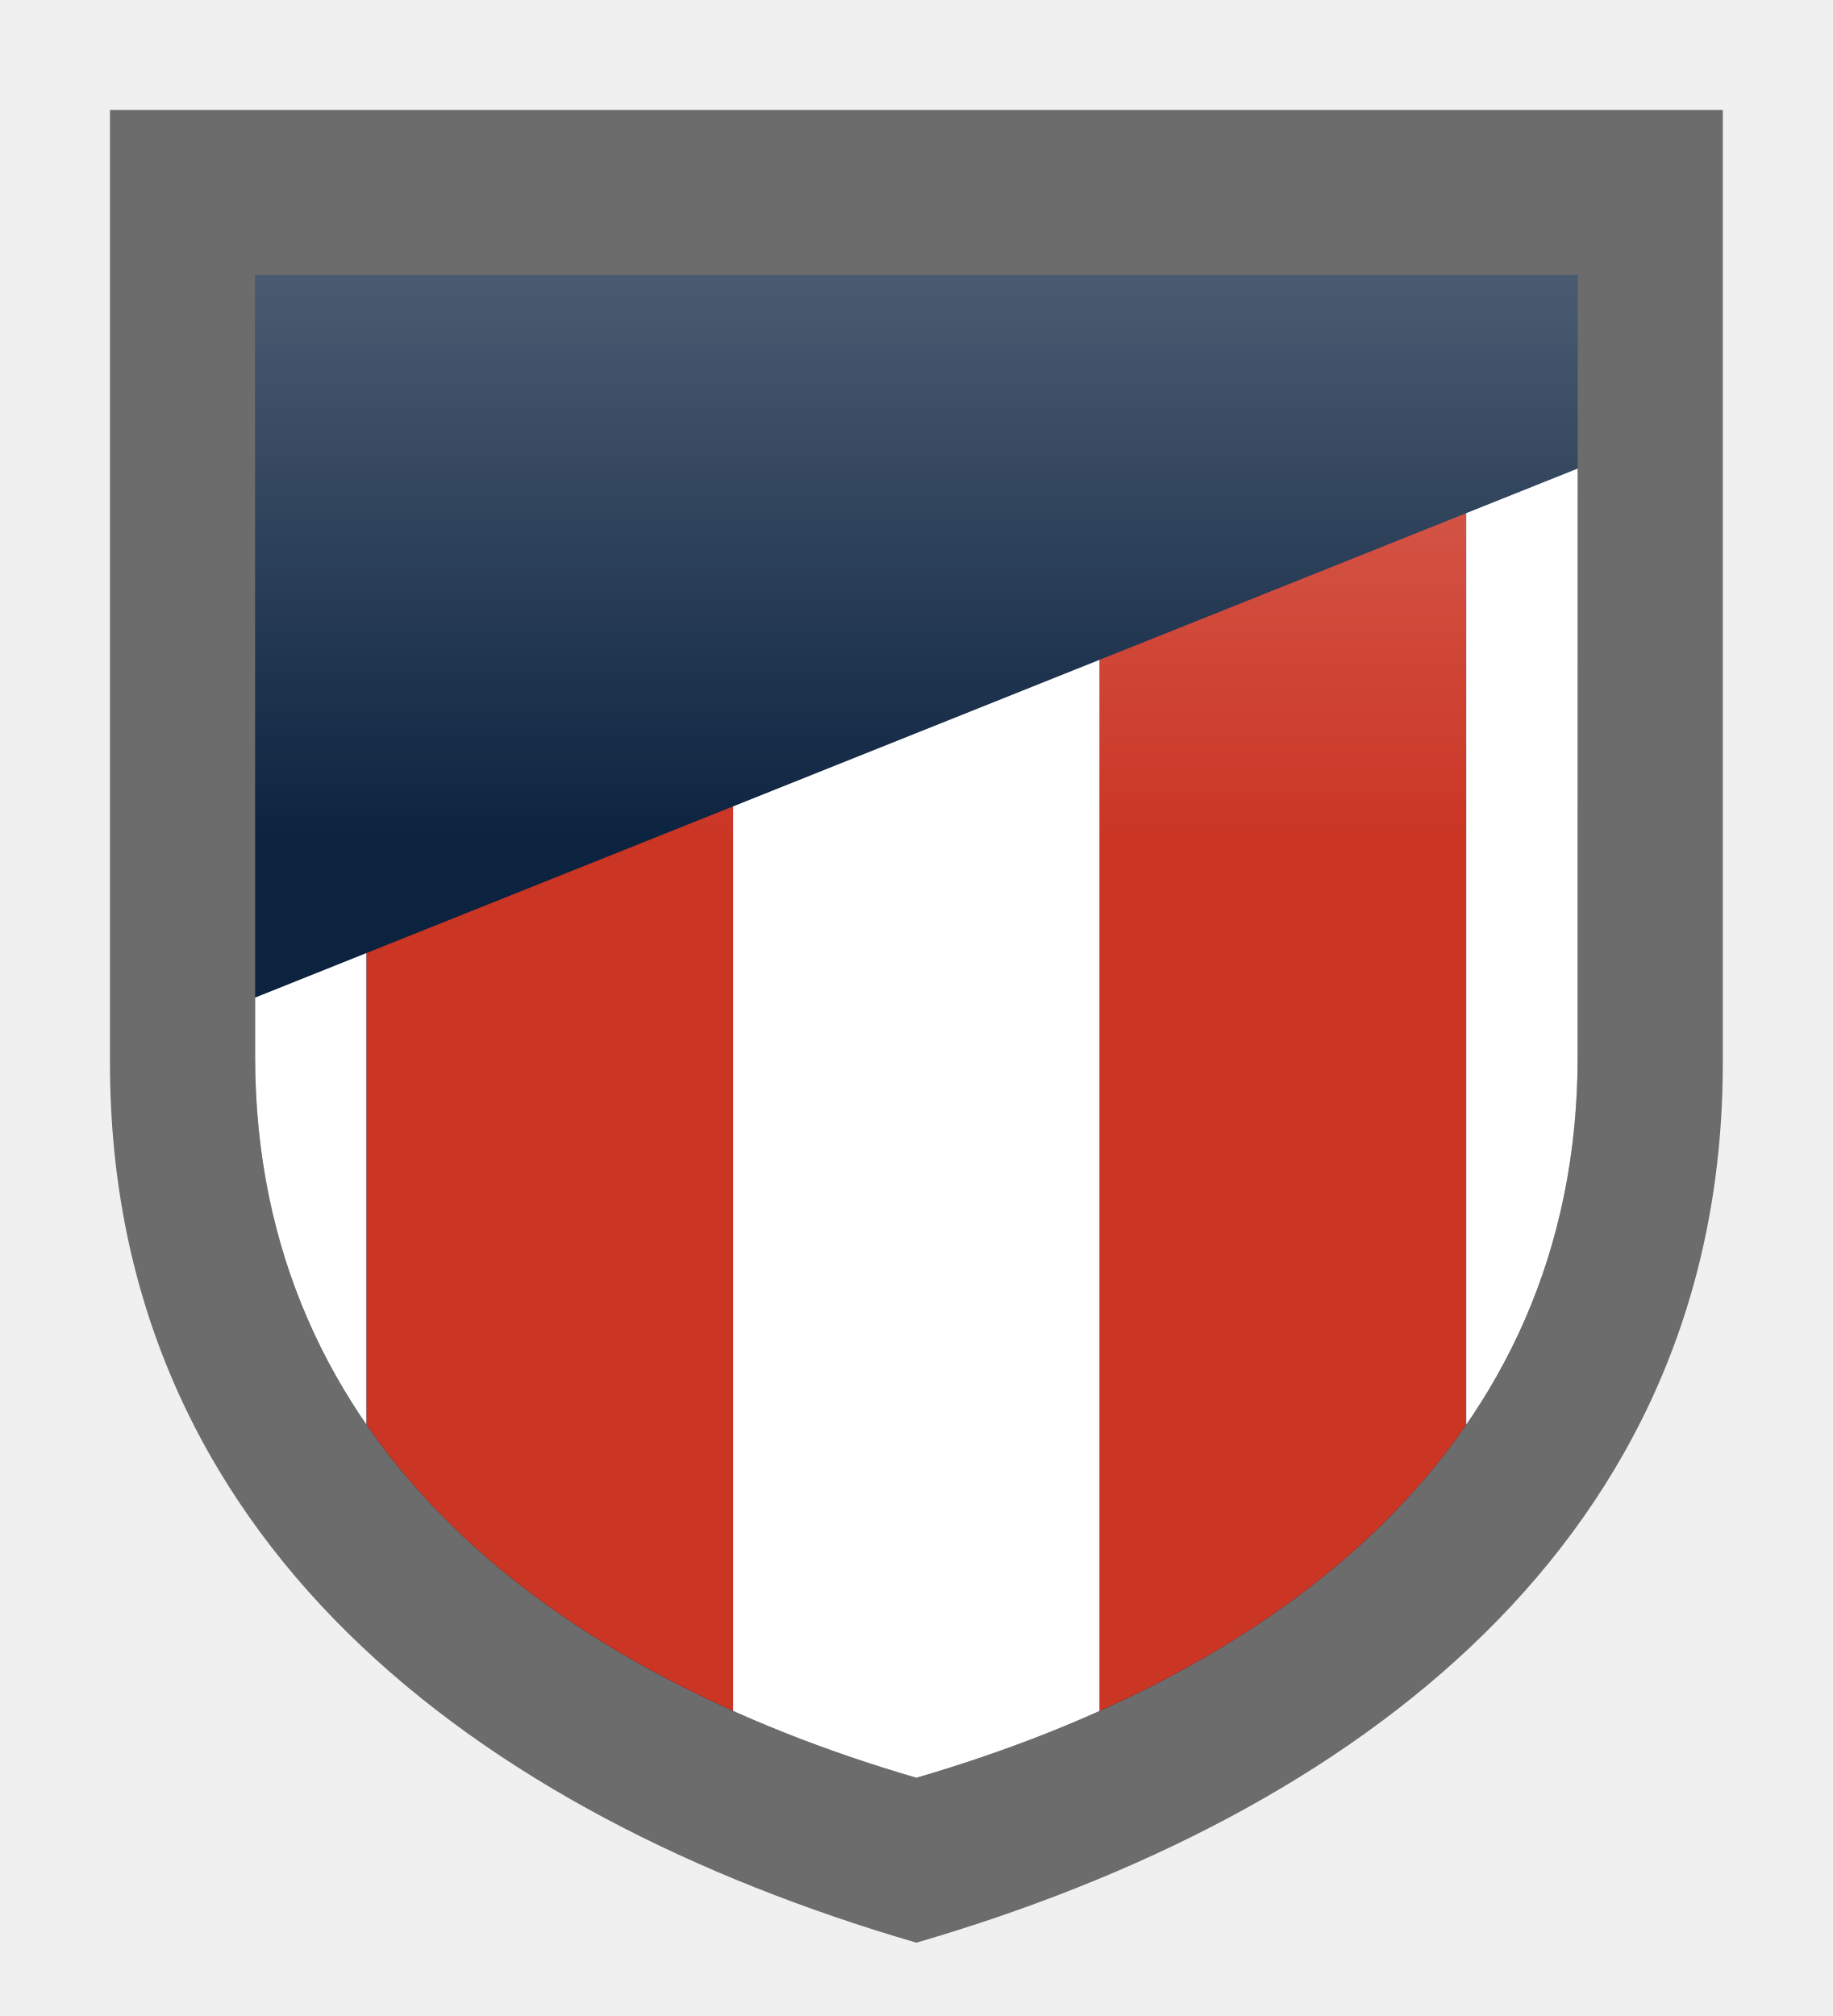
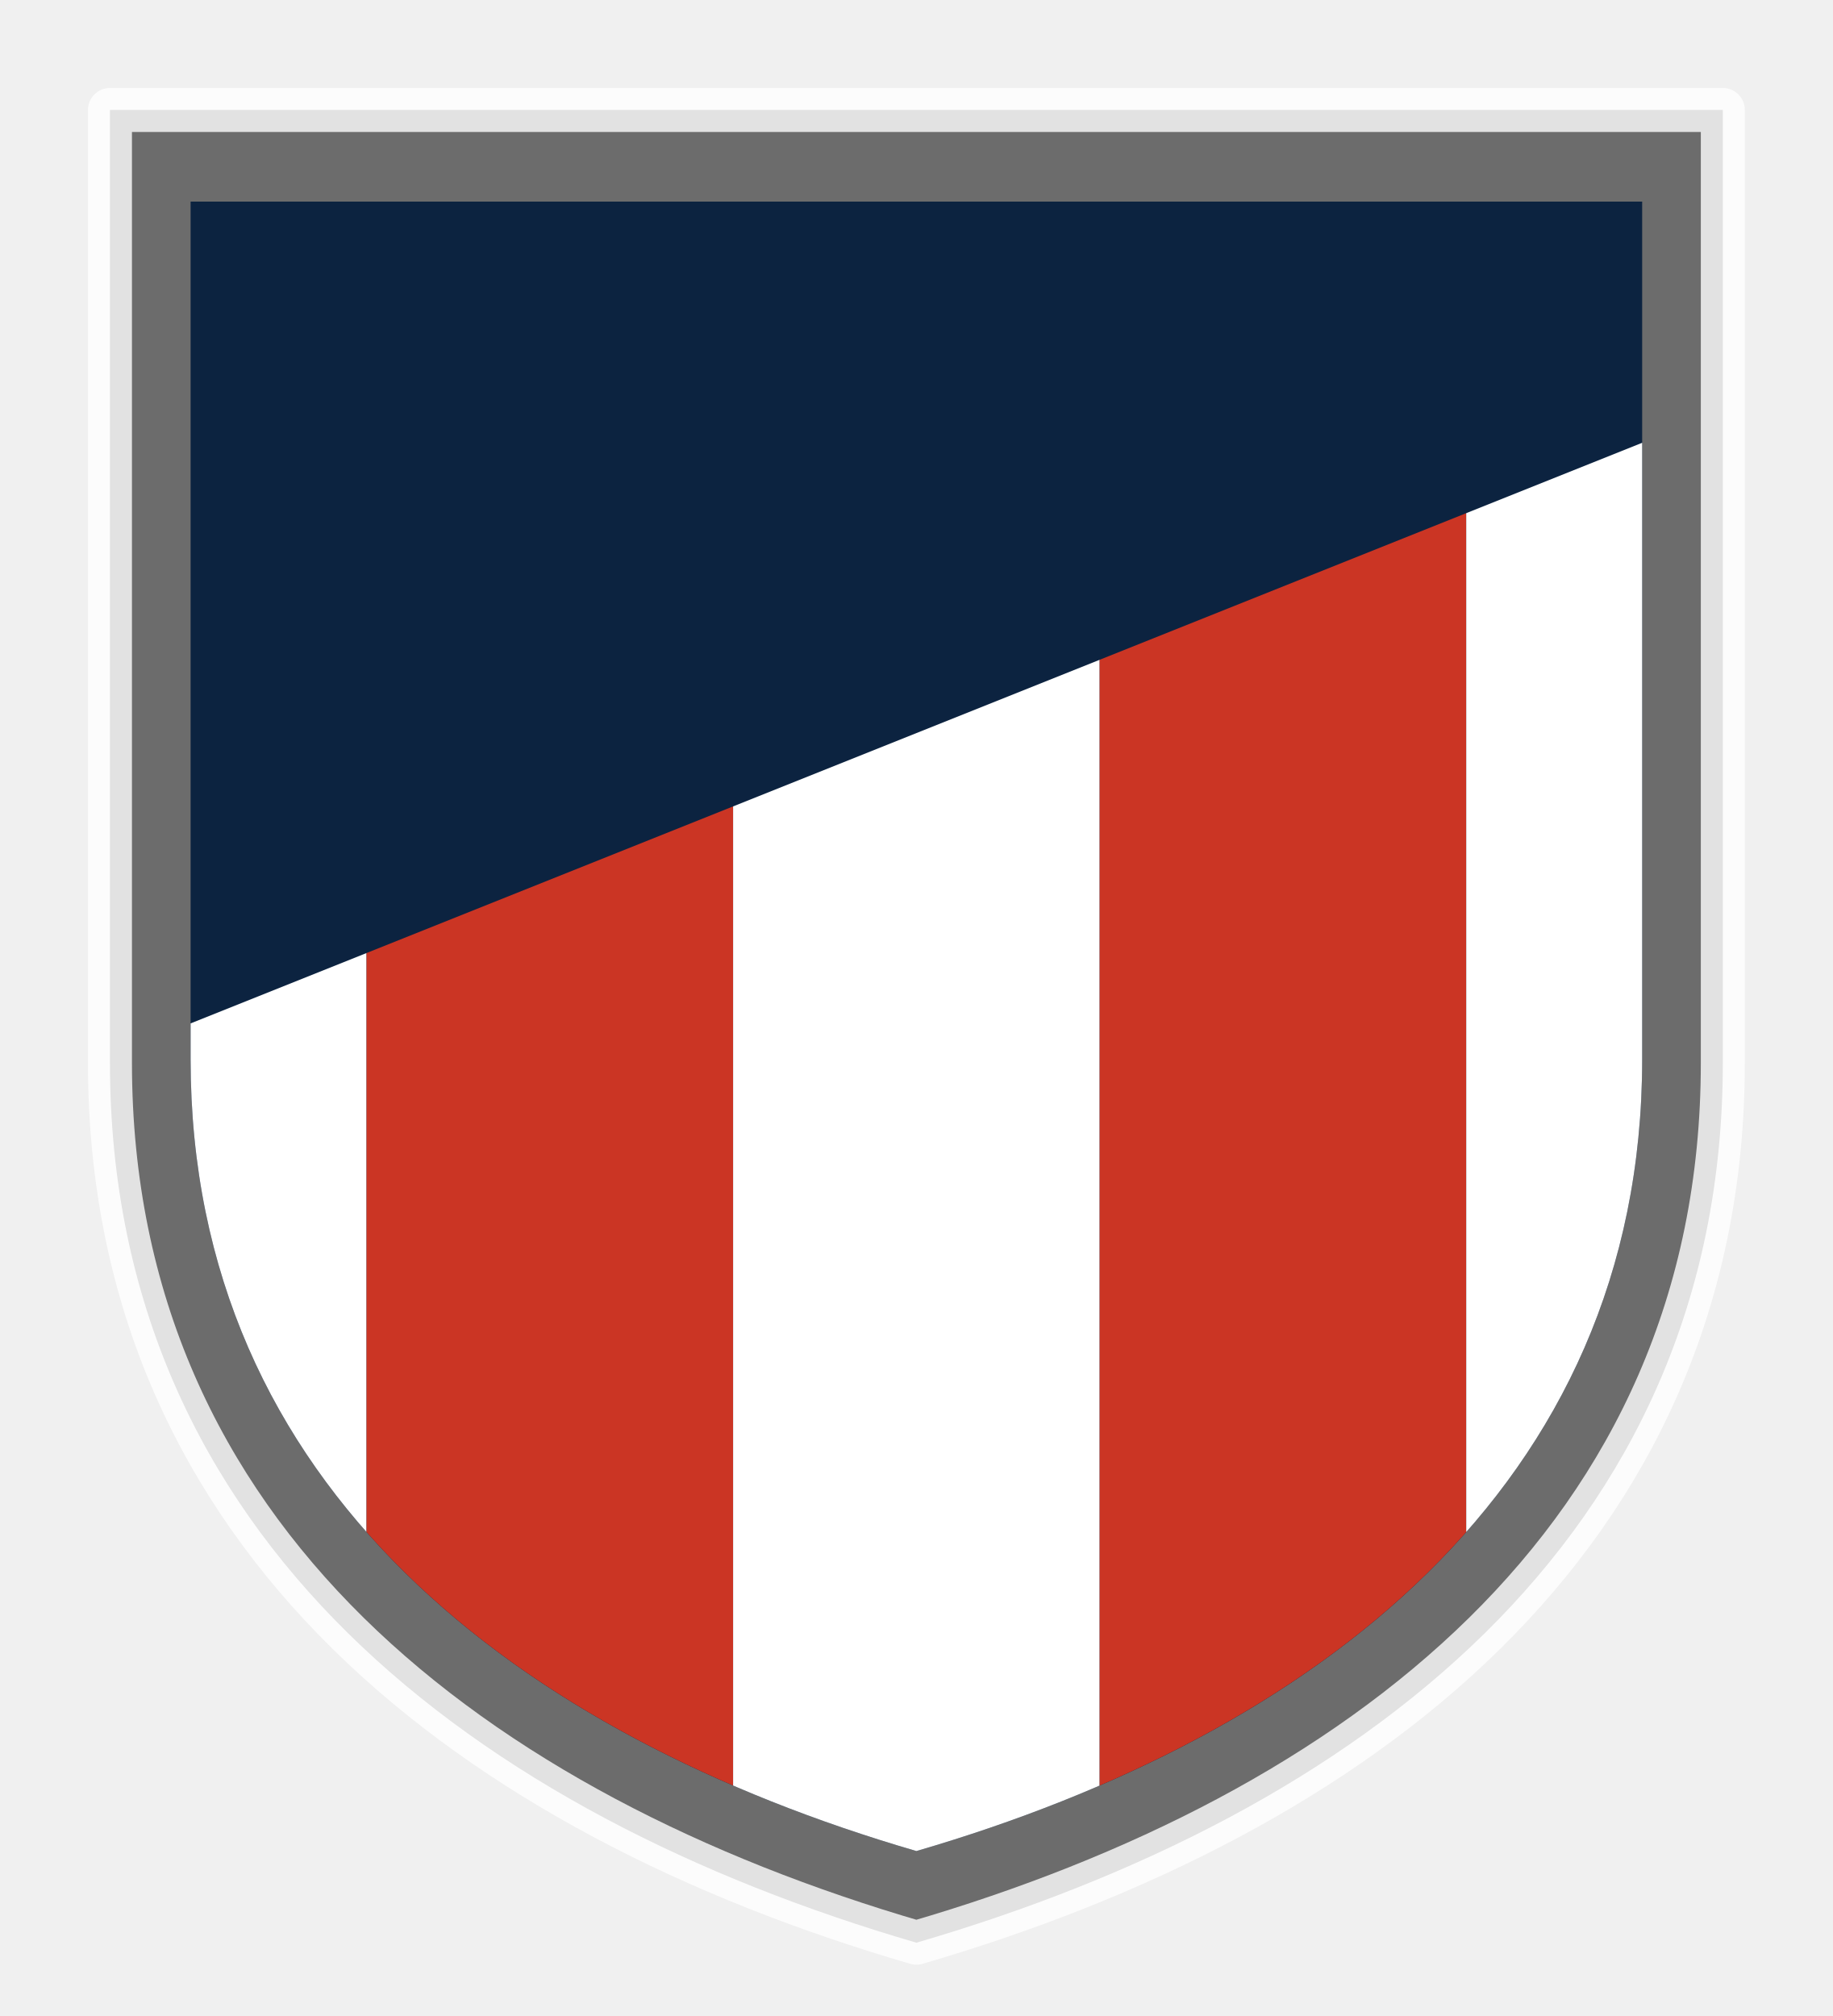
<svg xmlns="http://www.w3.org/2000/svg" class="crest" width="100" height="110" viewBox="0 0 100 110" role="img" aria-label="أتلتيكو مدريد">
  <defs>
-     <clipPath id="shctdveqa_587">
-       <path d="M6 6 H94 V58 C94 84 74 99 50 106 C26 99 6 84 6 58 Z" transform="translate(50,56) scale(0.82) translate(-50,-56)" />
+     <clipPath id="crest-atletico-madrid-clip">
+       <path d="M10.4 11H89.6V57.8C89.6 81.2 71.6 94.7 50 101 28.4 94.7 10.4 81.2 10.4 57.8Z" />
    </clipPath>
-     <linearGradient id="glctdveqa_587" x1="0" y1="0" x2="0" y2="1">
-       <stop offset="0%" stop-color="#fff" stop-opacity="0.38" />
-       <stop offset="100%" stop-color="#fff" stop-opacity="0" />
-     </linearGradient>
  </defs>
-   <path class="crest-border" d="M6 6 H94 V58 C94 84 74 99 50 106 C26 99 6 84 6 58 Z" fill="rgba(0,0,0,0.55)" />
-   <g clip-path="url(#shctdveqa_587)">
+   <path class="crest-border" d="M6 6H94V58C94 84 74 99 50 106 26 99 6 84 6 58Z" fill="rgba(0,0,0,0.55)" stroke="#fff" stroke-opacity=".8" stroke-width="2.4" stroke-linejoin="round" />
+   <g clip-path="url(#crest-atletico-madrid-clip)">
    <rect x="0" y="0" width="100" height="110" fill="#0C2340" />
-     <clipPath id="atcctdveqa_587">
+     <clipPath id="crest-atletico-madrid-atcctdveqa_587">
      <polygon points="0,60 100,20 100,110 0,110" />
    </clipPath>
-     <g clip-path="url(#atcctdveqa_587)">
+     <g clip-path="url(#crest-atletico-madrid-atcctdveqa_587)">
      <rect x="0" y="0" width="20" height="110" fill="#fff" />
      <rect x="20" y="0" width="20" height="110" fill="#CB3524" />
      <rect x="40" y="0" width="20" height="110" fill="#fff" />
      <rect x="60" y="0" width="20" height="110" fill="#CB3524" />
      <rect x="80" y="0" width="20" height="110" fill="#fff" />
    </g>
  </g>
-   <g clip-path="url(#shctdveqa_587)">
-     <rect x="0" y="0" width="100" height="46" fill="url(#glctdveqa_587)" />
-   </g>
</svg>
